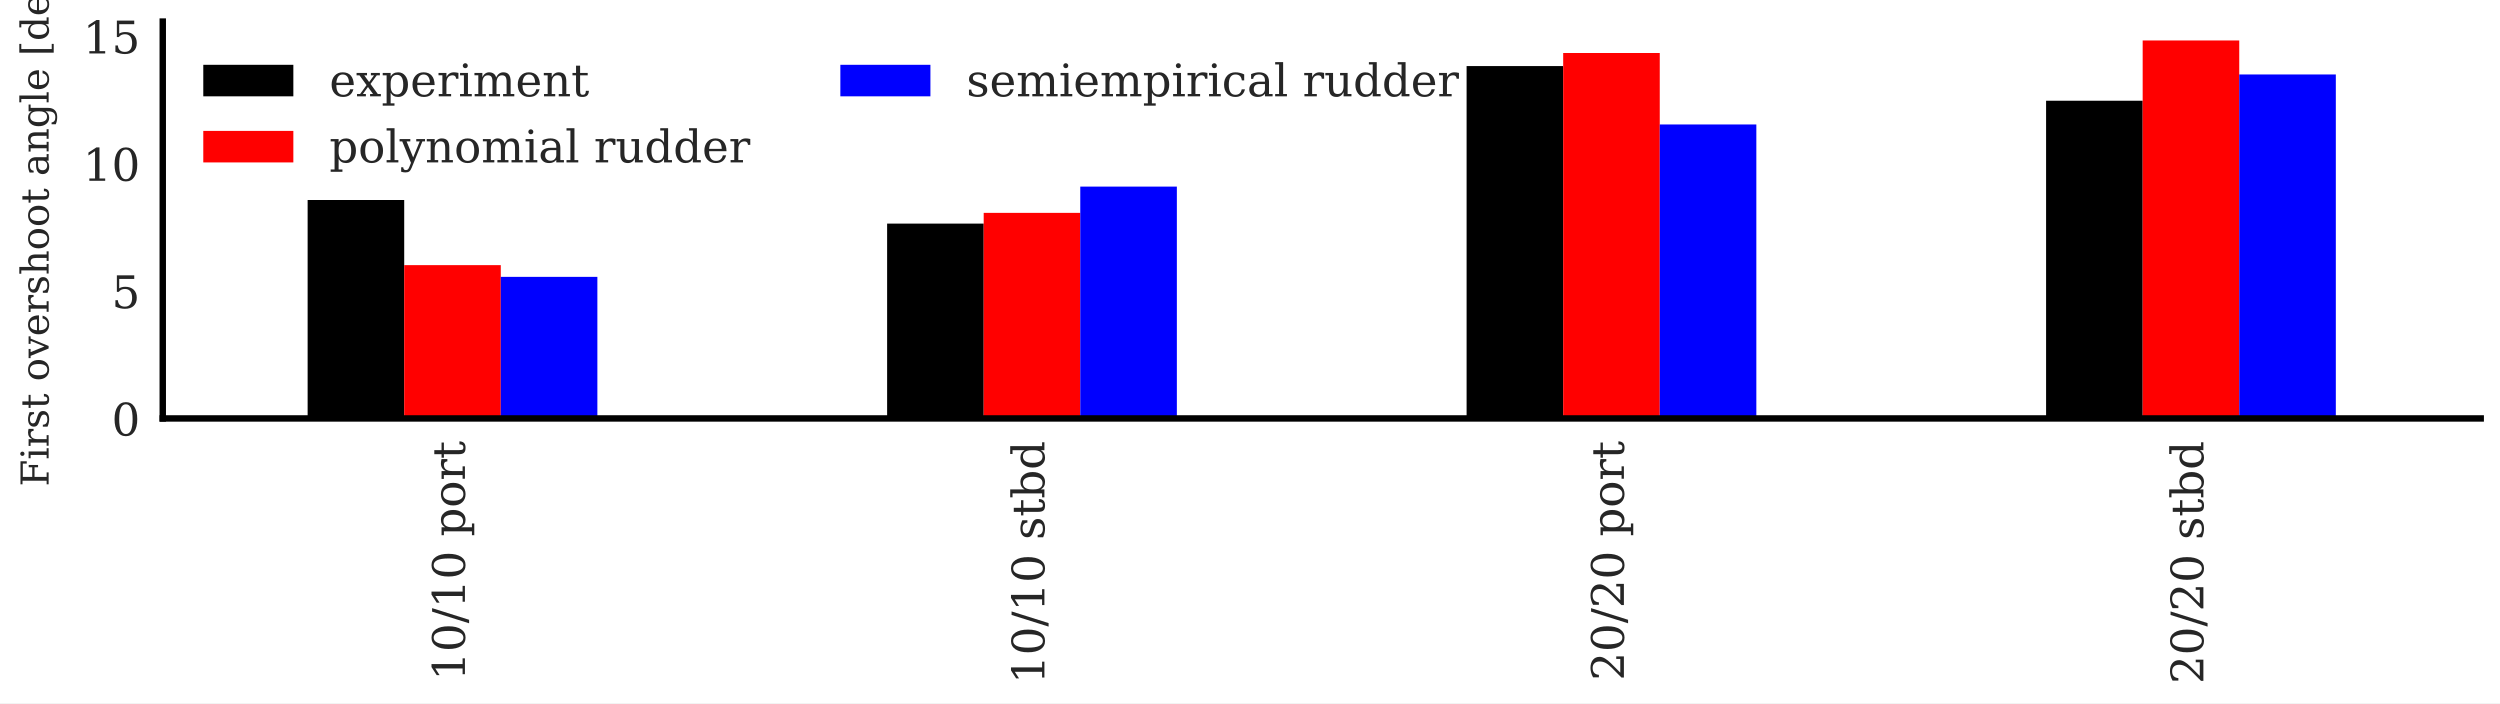
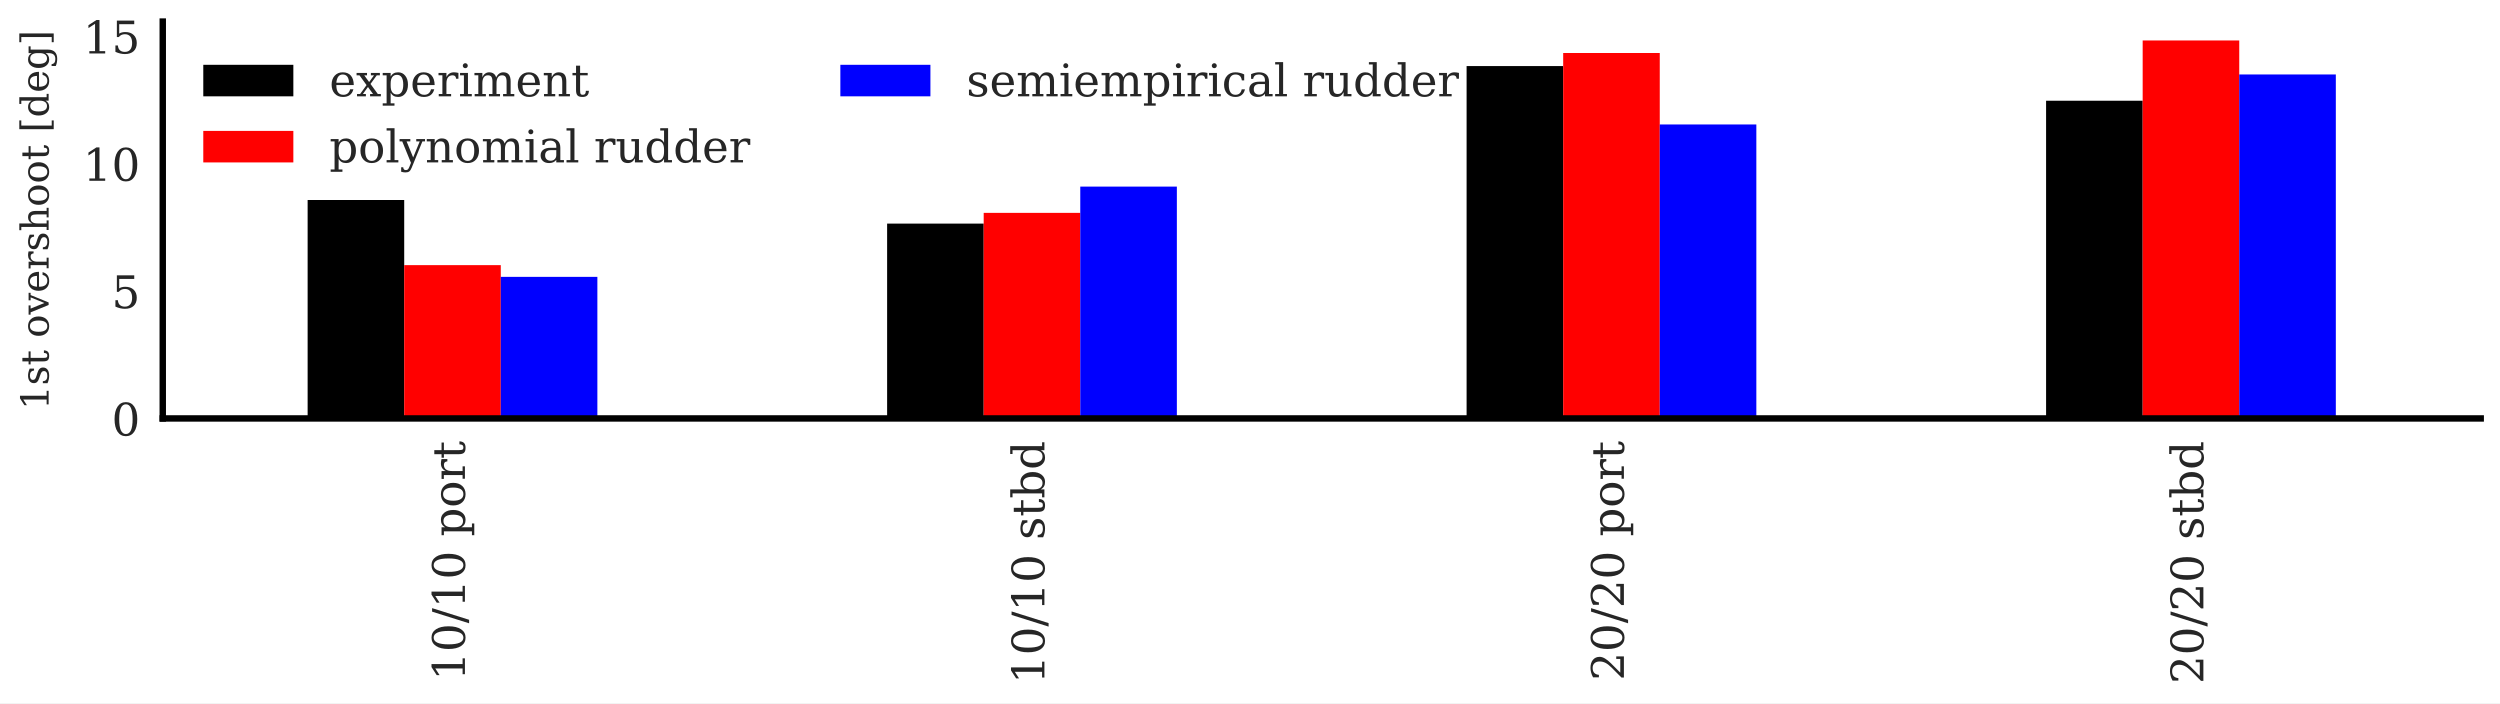
<svg xmlns="http://www.w3.org/2000/svg" xmlns:xlink="http://www.w3.org/1999/xlink" width="388.619pt" height="109.312pt" viewBox="0 0 388.619 109.312" version="1.1">
  <defs>
    <style type="text/css">*{stroke-linejoin: round; stroke-linecap: butt}</style>
  </defs>
  <g id="figure_1">
    <g id="patch_1">
      <path d="M 0 109.312  L 388.619 109.312  L 388.619 0  L 0 0  z " style="fill: #ffffff" />
    </g>
    <g id="axes_1">
      <g id="patch_2">
        <path d="M 25.3 65.046  L 385.619 65.046  L 385.619 3.355  L 25.3 3.355  z " style="fill: #ffffff" />
      </g>
      <g id="matplotlib.axis_1">
        <g id="xtick_1">
          <g id="line2d_1" />
          <g id="text_1">
            <g style="fill: #262626" transform="translate(72.27138 105.7983) rotate(-90) scale(0.07 -0.07)">
              <defs>
                <path id="DejaVuSerif-31" d="M 909 0  L 909 331  L 1722 331  L 1722 4213  L 781 3603  L 781 4013  L 1919 4750  L 2350 4750  L 2350 331  L 3163 331  L 3163 0  L 909 0  z " transform="scale(0.015625)" />
                <path id="DejaVuSerif-30" d="M 2034 219  Q 2513 219 2750 744  Q 2988 1269 2988 2328  Q 2988 3391 2750 3916  Q 2513 4441 2034 4441  Q 1556 4441 1318 3916  Q 1081 3391 1081 2328  Q 1081 1269 1318 744  Q 1556 219 2034 219  z M 2034 -91  Q 1275 -91 848 546  Q 422 1184 422 2328  Q 422 3475 848 4112  Q 1275 4750 2034 4750  Q 2797 4750 3222 4112  Q 3647 3475 3647 2328  Q 3647 1184 3222 546  Q 2797 -91 2034 -91  z " transform="scale(0.015625)" />
                <path id="DejaVuSerif-2f" d="M 1656 4666  L 2156 4666  L 500 -594  L 0 -594  L 1656 4666  z " transform="scale(0.015625)" />
                <path id="DejaVuSerif-20" transform="scale(0.015625)" />
                <path id="DejaVuSerif-70" d="M 1313 1825  L 1313 1497  Q 1313 897 1542 583  Q 1772 269 2209 269  Q 2650 269 2876 622  Q 3103 975 3103 1663  Q 3103 2353 2876 2703  Q 2650 3053 2209 3053  Q 1772 3053 1542 2737  Q 1313 2422 1313 1825  z M 738 2988  L 184 2988  L 184 3322  L 1313 3322  L 1313 2803  Q 1481 3116 1742 3264  Q 2003 3413 2388 3413  Q 3000 3413 3387 2928  Q 3775 2444 3775 1663  Q 3775 881 3387 395  Q 3000 -91 2388 -91  Q 2003 -91 1742 57  Q 1481 206 1313 519  L 1313 -997  L 1856 -997  L 1856 -1331  L 184 -1331  L 184 -997  L 738 -997  L 738 2988  z " transform="scale(0.015625)" />
                <path id="DejaVuSerif-6f" d="M 1925 219  Q 2388 219 2623 584  Q 2859 950 2859 1663  Q 2859 2375 2623 2739  Q 2388 3103 1925 3103  Q 1463 3103 1227 2739  Q 991 2375 991 1663  Q 991 950 1228 584  Q 1466 219 1925 219  z M 1925 -91  Q 1200 -91 759 389  Q 319 869 319 1663  Q 319 2456 758 2934  Q 1197 3413 1925 3413  Q 2653 3413 3092 2934  Q 3531 2456 3531 1663  Q 3531 869 3092 389  Q 2653 -91 1925 -91  z " transform="scale(0.015625)" />
                <path id="DejaVuSerif-72" d="M 3059 3328  L 3059 2497  L 2728 2497  Q 2713 2744 2591 2866  Q 2469 2988 2234 2988  Q 1809 2988 1582 2694  Q 1356 2400 1356 1850  L 1356 331  L 2022 331  L 2022 0  L 263 0  L 263 331  L 781 331  L 781 2994  L 231 2994  L 231 3322  L 1356 3322  L 1356 2731  Q 1525 3078 1790 3245  Q 2056 3413 2438 3413  Q 2578 3413 2733 3391  Q 2888 3369 3059 3328  z " transform="scale(0.015625)" />
                <path id="DejaVuSerif-74" d="M 691 2988  L 184 2988  L 184 3322  L 691 3322  L 691 4353  L 1269 4353  L 1269 3322  L 2350 3322  L 2350 2988  L 1269 2988  L 1269 878  Q 1269 456 1350 337  Q 1431 219 1650 219  Q 1875 219 1978 351  Q 2081 484 2088 781  L 2522 781  Q 2497 328 2275 118  Q 2053 -91 1600 -91  Q 1103 -91 897 129  Q 691 350 691 878  L 691 2988  z " transform="scale(0.015625)" />
              </defs>
              <use xlink:href="#DejaVuSerif-31" />
              <use xlink:href="#DejaVuSerif-30" x="63.623" />
              <use xlink:href="#DejaVuSerif-2f" x="127.246" />
              <use xlink:href="#DejaVuSerif-31" x="160.938" />
              <use xlink:href="#DejaVuSerif-30" x="224.561" />
              <use xlink:href="#DejaVuSerif-20" x="288.184" />
              <use xlink:href="#DejaVuSerif-70" x="319.971" />
              <use xlink:href="#DejaVuSerif-6f" x="383.984" />
              <use xlink:href="#DejaVuSerif-72" x="444.189" />
              <use xlink:href="#DejaVuSerif-74" x="491.992" />
            </g>
          </g>
        </g>
        <g id="xtick_2">
          <g id="line2d_2" />
          <g id="text_2">
            <g style="fill: #262626" transform="translate(162.3512 106.3113) rotate(-90) scale(0.07 -0.07)">
              <defs>
                <path id="DejaVuSerif-73" d="M 359 184  L 359 959  L 691 959  Q 703 588 923 403  Q 1144 219 1575 219  Q 1963 219 2166 364  Q 2369 509 2369 788  Q 2369 1006 2220 1140  Q 2072 1275 1594 1428  L 1178 1569  Q 750 1706 558 1912  Q 366 2119 366 2438  Q 366 2894 700 3153  Q 1034 3413 1625 3413  Q 1888 3413 2178 3344  Q 2469 3275 2778 3144  L 2778 2419  L 2447 2419  Q 2434 2741 2221 2922  Q 2009 3103 1644 3103  Q 1281 3103 1095 2975  Q 909 2847 909 2591  Q 909 2381 1050 2254  Q 1191 2128 1613 1997  L 2069 1856  Q 2541 1709 2748 1489  Q 2956 1269 2956 922  Q 2956 450 2595 179  Q 2234 -91 1600 -91  Q 1278 -91 972 -22  Q 666 47 359 184  z " transform="scale(0.015625)" />
                <path id="DejaVuSerif-62" d="M 738 331  L 738 4531  L 184 4531  L 184 4863  L 1313 4863  L 1313 2803  Q 1481 3116 1742 3264  Q 2003 3413 2388 3413  Q 3000 3413 3387 2928  Q 3775 2444 3775 1663  Q 3775 881 3387 395  Q 3000 -91 2388 -91  Q 2003 -91 1742 57  Q 1481 206 1313 519  L 1313 0  L 184 0  L 184 331  L 738 331  z M 1313 1497  Q 1313 897 1542 583  Q 1772 269 2209 269  Q 2650 269 2876 622  Q 3103 975 3103 1663  Q 3103 2353 2876 2703  Q 2650 3053 2209 3053  Q 1772 3053 1542 2737  Q 1313 2422 1313 1825  L 1313 1497  z " transform="scale(0.015625)" />
                <path id="DejaVuSerif-64" d="M 3359 331  L 3909 331  L 3909 0  L 2784 0  L 2784 519  Q 2616 206 2355 57  Q 2094 -91 1709 -91  Q 1097 -91 708 395  Q 319 881 319 1663  Q 319 2444 706 2928  Q 1094 3413 1709 3413  Q 2094 3413 2355 3264  Q 2616 3116 2784 2803  L 2784 4531  L 2241 4531  L 2241 4863  L 3359 4863  L 3359 331  z M 2784 1497  L 2784 1825  Q 2784 2422 2554 2737  Q 2325 3053 1888 3053  Q 1444 3053 1217 2703  Q 991 2353 991 1663  Q 991 975 1217 622  Q 1444 269 1888 269  Q 2325 269 2554 583  Q 2784 897 2784 1497  z " transform="scale(0.015625)" />
              </defs>
              <use xlink:href="#DejaVuSerif-31" />
              <use xlink:href="#DejaVuSerif-30" x="63.623" />
              <use xlink:href="#DejaVuSerif-2f" x="127.246" />
              <use xlink:href="#DejaVuSerif-31" x="160.938" />
              <use xlink:href="#DejaVuSerif-30" x="224.561" />
              <use xlink:href="#DejaVuSerif-20" x="288.184" />
              <use xlink:href="#DejaVuSerif-73" x="319.971" />
              <use xlink:href="#DejaVuSerif-74" x="371.289" />
              <use xlink:href="#DejaVuSerif-62" x="411.475" />
              <use xlink:href="#DejaVuSerif-64" x="475.488" />
            </g>
          </g>
        </g>
        <g id="xtick_3">
          <g id="line2d_3" />
          <g id="text_3">
            <g style="fill: #262626" transform="translate(252.4309 105.7983) rotate(-90) scale(0.07 -0.07)">
              <defs>
                <path id="DejaVuSerif-32" d="M 819 3553  L 469 3553  L 469 4384  Q 803 4563 1142 4656  Q 1481 4750 1806 4750  Q 2534 4750 2956 4397  Q 3378 4044 3378 3438  Q 3378 2753 2422 1800  Q 2347 1728 2309 1691  L 1131 513  L 3078 513  L 3078 1088  L 3444 1088  L 3444 0  L 434 0  L 434 341  L 1850 1753  Q 2319 2222 2519 2614  Q 2719 3006 2719 3438  Q 2719 3909 2473 4175  Q 2228 4441 1797 4441  Q 1350 4441 1106 4219  Q 863 3997 819 3553  z " transform="scale(0.015625)" />
              </defs>
              <use xlink:href="#DejaVuSerif-32" />
              <use xlink:href="#DejaVuSerif-30" x="63.623" />
              <use xlink:href="#DejaVuSerif-2f" x="127.246" />
              <use xlink:href="#DejaVuSerif-32" x="160.938" />
              <use xlink:href="#DejaVuSerif-30" x="224.561" />
              <use xlink:href="#DejaVuSerif-20" x="288.184" />
              <use xlink:href="#DejaVuSerif-70" x="319.971" />
              <use xlink:href="#DejaVuSerif-6f" x="383.984" />
              <use xlink:href="#DejaVuSerif-72" x="444.189" />
              <use xlink:href="#DejaVuSerif-74" x="491.992" />
            </g>
          </g>
        </g>
        <g id="xtick_4">
          <g id="line2d_4" />
          <g id="text_4">
            <g style="fill: #262626" transform="translate(342.5107 106.3113) rotate(-90) scale(0.07 -0.07)">
              <use xlink:href="#DejaVuSerif-32" />
              <use xlink:href="#DejaVuSerif-30" x="63.623" />
              <use xlink:href="#DejaVuSerif-2f" x="127.246" />
              <use xlink:href="#DejaVuSerif-32" x="160.938" />
              <use xlink:href="#DejaVuSerif-30" x="224.561" />
              <use xlink:href="#DejaVuSerif-20" x="288.184" />
              <use xlink:href="#DejaVuSerif-73" x="319.971" />
              <use xlink:href="#DejaVuSerif-74" x="371.289" />
              <use xlink:href="#DejaVuSerif-62" x="411.475" />
              <use xlink:href="#DejaVuSerif-64" x="475.488" />
            </g>
          </g>
        </g>
      </g>
      <g id="matplotlib.axis_2">
        <g id="ytick_1">
          <g id="line2d_5" />
          <g id="text_5">
            <g style="fill: #262626" transform="translate(17.34618 67.70576) scale(0.07 -0.07)">
              <use xlink:href="#DejaVuSerif-30" />
            </g>
          </g>
        </g>
        <g id="ytick_2">
          <g id="line2d_6" />
          <g id="text_6">
            <g style="fill: #262626" transform="translate(17.34618 47.90583) scale(0.07 -0.07)">
              <defs>
                <path id="DejaVuSerif-35" d="M 3219 4666  L 3219 4153  L 1081 4153  L 1081 2816  Q 1244 2928 1461 2984  Q 1678 3041 1947 3041  Q 2703 3041 3140 2622  Q 3578 2203 3578 1478  Q 3578 738 3136 323  Q 2694 -91 1894 -91  Q 1572 -91 1234 -12  Q 897 66 544 225  L 544 1131  L 897 1131  Q 925 688 1179 453  Q 1434 219 1894 219  Q 2388 219 2653 544  Q 2919 869 2919 1478  Q 2919 2084 2655 2407  Q 2391 2731 1894 2731  Q 1613 2731 1398 2631  Q 1184 2531 1019 2322  L 750 2322  L 750 4666  L 3219 4666  z " transform="scale(0.015625)" />
              </defs>
              <use xlink:href="#DejaVuSerif-35" />
            </g>
          </g>
        </g>
        <g id="ytick_3">
          <g id="line2d_7" />
          <g id="text_7">
            <g style="fill: #262626" transform="translate(12.89243 28.1059) scale(0.07 -0.07)">
              <use xlink:href="#DejaVuSerif-31" />
              <use xlink:href="#DejaVuSerif-30" x="63.623" />
            </g>
          </g>
        </g>
        <g id="ytick_4">
          <g id="line2d_8" />
          <g id="text_8">
            <g style="fill: #262626" transform="translate(12.89243 8.305964) scale(0.07 -0.07)">
              <use xlink:href="#DejaVuSerif-31" />
              <use xlink:href="#DejaVuSerif-35" x="63.623" />
            </g>
          </g>
        </g>
        <g id="text_9">
-           <g style="fill: #262626" transform="translate(7.559302 75.61526) rotate(-90) scale(0.06 -0.06)">
+           <g style="fill: #262626" transform="translate(7.559303 63.71885) rotate(-90) scale(0.06 -0.06)">
            <defs>
-               <path id="DejaVuSerif-46" d="M 353 0  L 353 331  L 947 331  L 947 4331  L 353 4331  L 353 4666  L 4172 4666  L 4172 3628  L 3788 3628  L 3788 4281  L 1581 4281  L 1581 2719  L 3175 2719  L 3175 3303  L 3559 3303  L 3559 1753  L 3175 1753  L 3175 2338  L 1581 2338  L 1581 331  L 2328 331  L 2328 0  L 353 0  z " transform="scale(0.015625)" />
-               <path id="DejaVuSerif-69" d="M 622 4353  Q 622 4497 726 4603  Q 831 4709 978 4709  Q 1122 4709 1226 4603  Q 1331 4497 1331 4353  Q 1331 4206 1228 4103  Q 1125 4000 978 4000  Q 831 4000 726 4103  Q 622 4206 622 4353  z M 1356 331  L 1900 331  L 1900 0  L 231 0  L 231 331  L 781 331  L 781 2988  L 231 2988  L 231 3322  L 1356 3322  L 1356 331  z " transform="scale(0.015625)" />
              <path id="DejaVuSerif-76" d="M 1581 0  L 359 2988  L -19 2988  L -19 3322  L 1509 3322  L 1509 2988  L 978 2988  L 1913 703  L 2847 2988  L 2350 2988  L 2350 3322  L 3597 3322  L 3597 2988  L 3225 2988  L 2003 0  L 1581 0  z " transform="scale(0.015625)" />
              <path id="DejaVuSerif-65" d="M 3469 1600  L 991 1600  L 991 1575  Q 991 903 1244 561  Q 1497 219 1991 219  Q 2369 219 2611 417  Q 2853 616 2950 1006  L 3413 1006  Q 3275 459 2904 184  Q 2534 -91 1931 -91  Q 1203 -91 761 389  Q 319 869 319 1663  Q 319 2450 753 2931  Q 1188 3413 1894 3413  Q 2647 3413 3050 2948  Q 3453 2484 3469 1600  z M 2791 1931  Q 2772 2513 2545 2808  Q 2319 3103 1894 3103  Q 1497 3103 1269 2806  Q 1041 2509 991 1931  L 2791 1931  z " transform="scale(0.015625)" />
              <path id="DejaVuSerif-68" d="M 263 0  L 263 331  L 781 331  L 781 4531  L 231 4531  L 231 4863  L 1356 4863  L 1356 2731  Q 1516 3069 1770 3241  Q 2025 3413 2363 3413  Q 2913 3413 3172 3097  Q 3431 2781 3431 2113  L 3431 331  L 3944 331  L 3944 0  L 2356 0  L 2356 331  L 2853 331  L 2853 1931  Q 2853 2541 2704 2764  Q 2556 2988 2175 2988  Q 1775 2988 1565 2697  Q 1356 2406 1356 1850  L 1356 331  L 1856 331  L 1856 0  L 263 0  z " transform="scale(0.015625)" />
-               <path id="DejaVuSerif-61" d="M 2547 1044  L 2547 1747  L 1806 1747  Q 1378 1747 1168 1562  Q 959 1378 959 997  Q 959 650 1171 447  Q 1384 244 1747 244  Q 2106 244 2326 466  Q 2547 688 2547 1044  z M 3122 2075  L 3122 331  L 3634 331  L 3634 0  L 2547 0  L 2547 359  Q 2356 128 2106 18  Q 1856 -91 1522 -91  Q 969 -91 644 203  Q 319 497 319 997  Q 319 1513 691 1797  Q 1063 2081 1741 2081  L 2547 2081  L 2547 2309  Q 2547 2688 2317 2895  Q 2088 3103 1672 3103  Q 1328 3103 1125 2947  Q 922 2791 872 2484  L 575 2484  L 575 3156  Q 875 3284 1158 3348  Q 1441 3413 1709 3413  Q 2400 3413 2761 3070  Q 3122 2728 3122 2075  z " transform="scale(0.015625)" />
-               <path id="DejaVuSerif-6e" d="M 263 0  L 263 331  L 781 331  L 781 2988  L 231 2988  L 231 3322  L 1356 3322  L 1356 2731  Q 1516 3069 1770 3241  Q 2025 3413 2363 3413  Q 2913 3413 3172 3097  Q 3431 2781 3431 2113  L 3431 331  L 3944 331  L 3944 0  L 2356 0  L 2356 331  L 2853 331  L 2853 1931  Q 2853 2541 2703 2767  Q 2553 2994 2175 2994  Q 1775 2994 1565 2701  Q 1356 2409 1356 1850  L 1356 331  L 1856 331  L 1856 0  L 263 0  z " transform="scale(0.015625)" />
+               <path id="DejaVuSerif-5b" d="M 550 4863  L 2003 4863  L 2003 4531  L 1147 4531  L 1147 -513  L 2003 -513  L 2003 -844  L 550 -844  L 550 4863  z " transform="scale(0.015625)" />
              <path id="DejaVuSerif-67" d="M 3359 2988  L 3359 72  Q 3359 -644 2965 -1033  Q 2572 -1422 1844 -1422  Q 1516 -1422 1216 -1362  Q 916 -1303 641 -1184  L 641 -488  L 941 -488  Q 997 -813 1206 -963  Q 1416 -1113 1806 -1113  Q 2313 -1113 2548 -827  Q 2784 -541 2784 72  L 2784 519  Q 2616 206 2355 57  Q 2094 -91 1709 -91  Q 1097 -91 708 395  Q 319 881 319 1663  Q 319 2444 706 2928  Q 1094 3413 1709 3413  Q 2094 3413 2355 3264  Q 2616 3116 2784 2803  L 2784 3322  L 3909 3322  L 3909 2988  L 3359 2988  z M 2784 1825  Q 2784 2422 2554 2737  Q 2325 3053 1888 3053  Q 1444 3053 1217 2703  Q 991 2353 991 1663  Q 991 975 1217 622  Q 1444 269 1888 269  Q 2325 269 2554 583  Q 2784 897 2784 1497  L 2784 1825  z " transform="scale(0.015625)" />
-               <path id="DejaVuSerif-6c" d="M 1313 331  L 1856 331  L 1856 0  L 184 0  L 184 331  L 738 331  L 738 4531  L 184 4531  L 184 4863  L 1313 4863  L 1313 331  z " transform="scale(0.015625)" />
-               <path id="DejaVuSerif-5b" d="M 550 4863  L 2003 4863  L 2003 4531  L 1147 4531  L 1147 -513  L 2003 -513  L 2003 -844  L 550 -844  L 550 4863  z " transform="scale(0.015625)" />
              <path id="DejaVuSerif-5d" d="M 1947 4863  L 1947 -844  L 494 -844  L 494 -513  L 1350 -513  L 1350 4531  L 494 4531  L 494 4863  L 1947 4863  z " transform="scale(0.015625)" />
            </defs>
-             <use xlink:href="#DejaVuSerif-46" />
-             <use xlink:href="#DejaVuSerif-69" x="69.385" />
-             <use xlink:href="#DejaVuSerif-72" x="101.367" />
-             <use xlink:href="#DejaVuSerif-73" x="149.17" />
-             <use xlink:href="#DejaVuSerif-74" x="200.488" />
-             <use xlink:href="#DejaVuSerif-20" x="240.674" />
-             <use xlink:href="#DejaVuSerif-6f" x="272.461" />
-             <use xlink:href="#DejaVuSerif-76" x="332.666" />
-             <use xlink:href="#DejaVuSerif-65" x="389.16" />
-             <use xlink:href="#DejaVuSerif-72" x="448.34" />
-             <use xlink:href="#DejaVuSerif-73" x="496.143" />
-             <use xlink:href="#DejaVuSerif-68" x="547.461" />
-             <use xlink:href="#DejaVuSerif-6f" x="611.865" />
-             <use xlink:href="#DejaVuSerif-6f" x="672.07" />
-             <use xlink:href="#DejaVuSerif-74" x="732.275" />
-             <use xlink:href="#DejaVuSerif-20" x="772.461" />
-             <use xlink:href="#DejaVuSerif-61" x="804.248" />
-             <use xlink:href="#DejaVuSerif-6e" x="863.867" />
-             <use xlink:href="#DejaVuSerif-67" x="928.271" />
-             <use xlink:href="#DejaVuSerif-6c" x="992.285" />
-             <use xlink:href="#DejaVuSerif-65" x="1024.268" />
-             <use xlink:href="#DejaVuSerif-20" x="1083.447" />
-             <use xlink:href="#DejaVuSerif-5b" x="1115.234" />
-             <use xlink:href="#DejaVuSerif-64" x="1154.248" />
-             <use xlink:href="#DejaVuSerif-65" x="1218.262" />
-             <use xlink:href="#DejaVuSerif-67" x="1277.441" />
-             <use xlink:href="#DejaVuSerif-5d" x="1341.455" />
+             <use xlink:href="#DejaVuSerif-31" />
+             <use xlink:href="#DejaVuSerif-73" x="63.623" />
+             <use xlink:href="#DejaVuSerif-74" x="114.941" />
+             <use xlink:href="#DejaVuSerif-20" x="155.127" />
+             <use xlink:href="#DejaVuSerif-6f" x="186.914" />
+             <use xlink:href="#DejaVuSerif-76" x="247.119" />
+             <use xlink:href="#DejaVuSerif-65" x="303.613" />
+             <use xlink:href="#DejaVuSerif-72" x="362.793" />
+             <use xlink:href="#DejaVuSerif-73" x="410.596" />
+             <use xlink:href="#DejaVuSerif-68" x="461.914" />
+             <use xlink:href="#DejaVuSerif-6f" x="526.318" />
+             <use xlink:href="#DejaVuSerif-6f" x="586.523" />
+             <use xlink:href="#DejaVuSerif-74" x="646.729" />
+             <use xlink:href="#DejaVuSerif-20" x="686.914" />
+             <use xlink:href="#DejaVuSerif-5b" x="718.701" />
+             <use xlink:href="#DejaVuSerif-64" x="757.715" />
+             <use xlink:href="#DejaVuSerif-65" x="821.729" />
+             <use xlink:href="#DejaVuSerif-67" x="880.908" />
+             <use xlink:href="#DejaVuSerif-5d" x="944.922" />
          </g>
        </g>
      </g>
      <g id="patch_3">
-         <path d="M 47.82 65.046  L 62.833 65.046  L 62.833 31.088  L 47.82 31.088  z " clip-path="url(#p5719da0957)" />
+         <path d="M 47.82 65.046  L 62.833 65.046  L 62.833 31.088  L 47.82 31.088  z " clip-path="url(#p9c85d7d6b8)" />
      </g>
      <g id="patch_4">
-         <path d="M 137.9 65.046  L 152.913 65.046  L 152.913 34.76  L 137.9 34.76  z " clip-path="url(#p5719da0957)" />
+         <path d="M 137.9 65.046  L 152.913 65.046  L 152.913 34.76  L 137.9 34.76  z " clip-path="url(#p9c85d7d6b8)" />
      </g>
      <g id="patch_5">
-         <path d="M 227.979 65.046  L 242.993 65.046  L 242.993 10.27  L 227.979 10.27  z " clip-path="url(#p5719da0957)" />
+         <path d="M 227.979 65.046  L 242.993 65.046  L 242.993 10.27  L 227.979 10.27  z " clip-path="url(#p9c85d7d6b8)" />
      </g>
      <g id="patch_6">
-         <path d="M 318.059 65.046  L 333.073 65.046  L 333.073 15.66  L 318.059 15.66  z " clip-path="url(#p5719da0957)" />
+         <path d="M 318.059 65.046  L 333.073 65.046  L 333.073 15.66  L 318.059 15.66  z " clip-path="url(#p9c85d7d6b8)" />
      </g>
      <g id="patch_7">
-         <path d="M 62.833 65.046  L 77.846 65.046  L 77.846 41.21  L 62.833 41.21  z " clip-path="url(#p5719da0957)" style="fill: #ff0000" />
+         <path d="M 62.833 65.046  L 77.846 65.046  L 77.846 41.21  L 62.833 41.21  z " clip-path="url(#p9c85d7d6b8)" style="fill: #ff0000" />
      </g>
      <g id="patch_8">
-         <path d="M 152.913 65.046  L 167.926 65.046  L 167.926 33.094  L 152.913 33.094  z " clip-path="url(#p5719da0957)" style="fill: #ff0000" />
+         <path d="M 152.913 65.046  L 167.926 65.046  L 167.926 33.094  L 152.913 33.094  z " clip-path="url(#p9c85d7d6b8)" style="fill: #ff0000" />
      </g>
      <g id="patch_9">
-         <path d="M 242.993 65.046  L 258.006 65.046  L 258.006 8.235  L 242.993 8.235  z " clip-path="url(#p5719da0957)" style="fill: #ff0000" />
+         <path d="M 242.993 65.046  L 258.006 65.046  L 258.006 8.235  L 242.993 8.235  z " clip-path="url(#p9c85d7d6b8)" style="fill: #ff0000" />
      </g>
      <g id="patch_10">
-         <path d="M 333.073 65.046  L 348.086 65.046  L 348.086 6.293  L 333.073 6.293  z " clip-path="url(#p5719da0957)" style="fill: #ff0000" />
+         <path d="M 333.073 65.046  L 348.086 65.046  L 348.086 6.293  L 333.073 6.293  z " clip-path="url(#p9c85d7d6b8)" style="fill: #ff0000" />
      </g>
      <g id="patch_11">
-         <path d="M 77.846 65.046  L 92.86 65.046  L 92.86 43.036  L 77.846 43.036  z " clip-path="url(#p5719da0957)" style="fill: #0000ff" />
+         <path d="M 77.846 65.046  L 92.86 65.046  L 92.86 43.036  L 77.846 43.036  z " clip-path="url(#p9c85d7d6b8)" style="fill: #0000ff" />
      </g>
      <g id="patch_12">
-         <path d="M 167.926 65.046  L 182.94 65.046  L 182.94 29.011  L 167.926 29.011  z " clip-path="url(#p5719da0957)" style="fill: #0000ff" />
+         <path d="M 167.926 65.046  L 182.94 65.046  L 182.94 29.011  L 167.926 29.011  z " clip-path="url(#p9c85d7d6b8)" style="fill: #0000ff" />
      </g>
      <g id="patch_13">
-         <path d="M 258.006 65.046  L 273.019 65.046  L 273.019 19.345  L 258.006 19.345  z " clip-path="url(#p5719da0957)" style="fill: #0000ff" />
+         <path d="M 258.006 65.046  L 273.019 65.046  L 273.019 19.345  L 258.006 19.345  z " clip-path="url(#p9c85d7d6b8)" style="fill: #0000ff" />
      </g>
      <g id="patch_14">
-         <path d="M 348.086 65.046  L 363.099 65.046  L 363.099 11.58  L 348.086 11.58  z " clip-path="url(#p5719da0957)" style="fill: #0000ff" />
+         <path d="M 348.086 65.046  L 363.099 65.046  L 363.099 11.58  L 348.086 11.58  z " clip-path="url(#p9c85d7d6b8)" style="fill: #0000ff" />
      </g>
      <g id="patch_15">
        <path d="M 25.3 65.046  L 25.3 3.355  " style="fill: none; stroke: #000000; stroke-linejoin: miter; stroke-linecap: square" />
      </g>
      <g id="patch_16">
        <path d="M 25.3 65.046  L 385.619 65.046  " style="fill: none; stroke: #000000; stroke-linejoin: miter; stroke-linecap: square" />
      </g>
      <g id="legend_1">
        <g id="patch_17">
          <path d="M 31.6 14.974  L 45.6 14.974  L 45.6 10.074  L 31.6 10.074  z " />
        </g>
        <g id="text_10">
          <g style="fill: #262626" transform="translate(51.19993 14.97404) scale(0.07 -0.07)">
            <defs>
              <path id="DejaVuSerif-78" d="M 1863 2028  L 2559 2988  L 2113 2988  L 2113 3322  L 3391 3322  L 3391 2988  L 2950 2988  L 2059 1759  L 3097 331  L 3531 331  L 3531 0  L 1997 0  L 1997 331  L 2419 331  L 1697 1325  L 972 331  L 1403 331  L 1403 0  L 141 0  L 141 331  L 581 331  L 1497 1594  L 488 2988  L 78 2988  L 78 3322  L 1563 3322  L 1563 2988  L 1166 2988  L 1863 2028  z " transform="scale(0.015625)" />
+               <path id="DejaVuSerif-69" d="M 622 4353  Q 622 4497 726 4603  Q 831 4709 978 4709  Q 1122 4709 1226 4603  Q 1331 4497 1331 4353  Q 1331 4206 1228 4103  Q 1125 4000 978 4000  Q 831 4000 726 4103  Q 622 4206 622 4353  z M 1356 331  L 1900 331  L 1900 0  L 231 0  L 231 331  L 781 331  L 781 2988  L 231 2988  L 231 3322  L 1356 3322  L 1356 331  z " transform="scale(0.015625)" />
              <path id="DejaVuSerif-6d" d="M 3316 2675  Q 3481 3041 3739 3227  Q 3997 3413 4341 3413  Q 4863 3413 5119 3089  Q 5375 2766 5375 2113  L 5375 331  L 5894 331  L 5894 0  L 4300 0  L 4300 331  L 4800 331  L 4800 2047  Q 4800 2556 4650 2772  Q 4500 2988 4153 2988  Q 3769 2988 3567 2697  Q 3366 2406 3366 1850  L 3366 331  L 3866 331  L 3866 0  L 2291 0  L 2291 331  L 2791 331  L 2791 2069  Q 2791 2566 2641 2777  Q 2491 2988 2144 2988  Q 1759 2988 1557 2697  Q 1356 2406 1356 1850  L 1356 331  L 1856 331  L 1856 0  L 263 0  L 263 331  L 781 331  L 781 2994  L 231 2994  L 231 3322  L 1356 3322  L 1356 2731  Q 1516 3063 1762 3238  Q 2009 3413 2322 3413  Q 2709 3413 2968 3220  Q 3228 3028 3316 2675  z " transform="scale(0.015625)" />
+               <path id="DejaVuSerif-6e" d="M 263 0  L 263 331  L 781 331  L 781 2988  L 231 2988  L 231 3322  L 1356 3322  L 1356 2731  Q 1516 3069 1770 3241  Q 2025 3413 2363 3413  Q 2913 3413 3172 3097  Q 3431 2781 3431 2113  L 3431 331  L 3944 331  L 3944 0  L 2356 0  L 2356 331  L 2853 331  L 2853 1931  Q 2853 2541 2703 2767  Q 2553 2994 2175 2994  Q 1775 2994 1565 2701  Q 1356 2409 1356 1850  L 1356 331  L 1856 331  L 1856 0  L 263 0  z " transform="scale(0.015625)" />
            </defs>
            <use xlink:href="#DejaVuSerif-65" />
            <use xlink:href="#DejaVuSerif-78" x="59.18" />
            <use xlink:href="#DejaVuSerif-70" x="115.576" />
            <use xlink:href="#DejaVuSerif-65" x="179.59" />
            <use xlink:href="#DejaVuSerif-72" x="238.77" />
            <use xlink:href="#DejaVuSerif-69" x="286.572" />
            <use xlink:href="#DejaVuSerif-6d" x="318.555" />
            <use xlink:href="#DejaVuSerif-65" x="413.379" />
            <use xlink:href="#DejaVuSerif-6e" x="472.559" />
            <use xlink:href="#DejaVuSerif-74" x="536.963" />
          </g>
        </g>
        <g id="patch_18">
          <path d="M 31.6 25.249  L 45.6 25.249  L 45.6 20.349  L 31.6 20.349  z " style="fill: #ff0000" />
        </g>
        <g id="text_11">
          <g style="fill: #262626" transform="translate(51.19993 25.24873) scale(0.07 -0.07)">
            <defs>
+               <path id="DejaVuSerif-6c" d="M 1313 331  L 1856 331  L 1856 0  L 184 0  L 184 331  L 738 331  L 738 4531  L 184 4531  L 184 4863  L 1313 4863  L 1313 331  z " transform="scale(0.015625)" />
              <path id="DejaVuSerif-79" d="M 1381 -609  L 1600 -56  L 359 2988  L -19 2988  L -19 3322  L 1509 3322  L 1509 2988  L 978 2988  L 1913 703  L 2847 2988  L 2350 2988  L 2350 3322  L 3597 3322  L 3597 2988  L 3225 2988  L 1703 -750  Q 1547 -1138 1356 -1280  Q 1166 -1422 819 -1422  Q 672 -1422 517 -1397  Q 363 -1372 206 -1325  L 206 -691  L 500 -691  Q 519 -903 608 -995  Q 697 -1088 884 -1088  Q 1056 -1088 1161 -992  Q 1266 -897 1381 -609  z " transform="scale(0.015625)" />
+               <path id="DejaVuSerif-61" d="M 2547 1044  L 2547 1747  L 1806 1747  Q 1378 1747 1168 1562  Q 959 1378 959 997  Q 959 650 1171 447  Q 1384 244 1747 244  Q 2106 244 2326 466  Q 2547 688 2547 1044  z M 3122 2075  L 3122 331  L 3634 331  L 3634 0  L 2547 0  L 2547 359  Q 2356 128 2106 18  Q 1856 -91 1522 -91  Q 969 -91 644 203  Q 319 497 319 997  Q 319 1513 691 1797  Q 1063 2081 1741 2081  L 2547 2081  L 2547 2309  Q 2547 2688 2317 2895  Q 2088 3103 1672 3103  Q 1328 3103 1125 2947  Q 922 2791 872 2484  L 575 2484  L 575 3156  Q 875 3284 1158 3348  Q 1441 3413 1709 3413  Q 2400 3413 2761 3070  Q 3122 2728 3122 2075  z " transform="scale(0.015625)" />
              <path id="DejaVuSerif-75" d="M 2266 3322  L 3341 3322  L 3341 331  L 3884 331  L 3884 0  L 2766 0  L 2766 588  Q 2606 256 2353 82  Q 2100 -91 1766 -91  Q 1213 -91 952 223  Q 691 538 691 1209  L 691 2988  L 172 2988  L 172 3322  L 1269 3322  L 1269 1388  Q 1269 781 1417 556  Q 1566 331 1947 331  Q 2347 331 2556 625  Q 2766 919 2766 1478  L 2766 2988  L 2266 2988  L 2266 3322  z " transform="scale(0.015625)" />
            </defs>
            <use xlink:href="#DejaVuSerif-70" />
            <use xlink:href="#DejaVuSerif-6f" x="64.014" />
            <use xlink:href="#DejaVuSerif-6c" x="124.219" />
            <use xlink:href="#DejaVuSerif-79" x="156.201" />
            <use xlink:href="#DejaVuSerif-6e" x="212.695" />
            <use xlink:href="#DejaVuSerif-6f" x="277.1" />
            <use xlink:href="#DejaVuSerif-6d" x="337.305" />
            <use xlink:href="#DejaVuSerif-69" x="432.129" />
            <use xlink:href="#DejaVuSerif-61" x="464.111" />
            <use xlink:href="#DejaVuSerif-6c" x="523.73" />
            <use xlink:href="#DejaVuSerif-20" x="555.713" />
            <use xlink:href="#DejaVuSerif-72" x="587.5" />
            <use xlink:href="#DejaVuSerif-75" x="635.303" />
            <use xlink:href="#DejaVuSerif-64" x="699.707" />
            <use xlink:href="#DejaVuSerif-64" x="763.721" />
            <use xlink:href="#DejaVuSerif-65" x="827.734" />
            <use xlink:href="#DejaVuSerif-72" x="886.914" />
          </g>
        </g>
        <g id="patch_19">
          <path d="M 130.631 14.974  L 144.631 14.974  L 144.631 10.074  L 130.631 10.074  z " style="fill: #0000ff" />
        </g>
        <g id="text_12">
          <g style="fill: #262626" transform="translate(150.2313 14.97404) scale(0.07 -0.07)">
            <defs>
              <path id="DejaVuSerif-63" d="M 3291 997  Q 3169 466 2822 187  Q 2475 -91 1925 -91  Q 1200 -91 759 389  Q 319 869 319 1663  Q 319 2459 759 2936  Q 1200 3413 1925 3413  Q 2241 3413 2553 3339  Q 2866 3266 3181 3116  L 3181 2266  L 2847 2266  Q 2781 2703 2561 2903  Q 2341 3103 1931 3103  Q 1466 3103 1228 2742  Q 991 2381 991 1663  Q 991 944 1227 581  Q 1463 219 1931 219  Q 2303 219 2525 412  Q 2747 606 2828 997  L 3291 997  z " transform="scale(0.015625)" />
            </defs>
            <use xlink:href="#DejaVuSerif-73" />
            <use xlink:href="#DejaVuSerif-65" x="51.318" />
            <use xlink:href="#DejaVuSerif-6d" x="110.498" />
            <use xlink:href="#DejaVuSerif-69" x="205.322" />
            <use xlink:href="#DejaVuSerif-65" x="237.305" />
            <use xlink:href="#DejaVuSerif-6d" x="296.484" />
            <use xlink:href="#DejaVuSerif-70" x="391.309" />
            <use xlink:href="#DejaVuSerif-69" x="455.322" />
            <use xlink:href="#DejaVuSerif-72" x="487.305" />
            <use xlink:href="#DejaVuSerif-69" x="535.107" />
            <use xlink:href="#DejaVuSerif-63" x="567.09" />
            <use xlink:href="#DejaVuSerif-61" x="623.096" />
            <use xlink:href="#DejaVuSerif-6c" x="682.715" />
            <use xlink:href="#DejaVuSerif-20" x="714.697" />
            <use xlink:href="#DejaVuSerif-72" x="746.484" />
            <use xlink:href="#DejaVuSerif-75" x="794.287" />
            <use xlink:href="#DejaVuSerif-64" x="858.691" />
            <use xlink:href="#DejaVuSerif-64" x="922.705" />
            <use xlink:href="#DejaVuSerif-65" x="986.719" />
            <use xlink:href="#DejaVuSerif-72" x="1045.898" />
          </g>
        </g>
      </g>
    </g>
  </g>
  <defs>
-     <clipPath id="p5719da0957">
+     <clipPath id="p9c85d7d6b8">
      <rect x="25.3" y="3.355" width="360.319" height="61.691" />
    </clipPath>
  </defs>
</svg>
